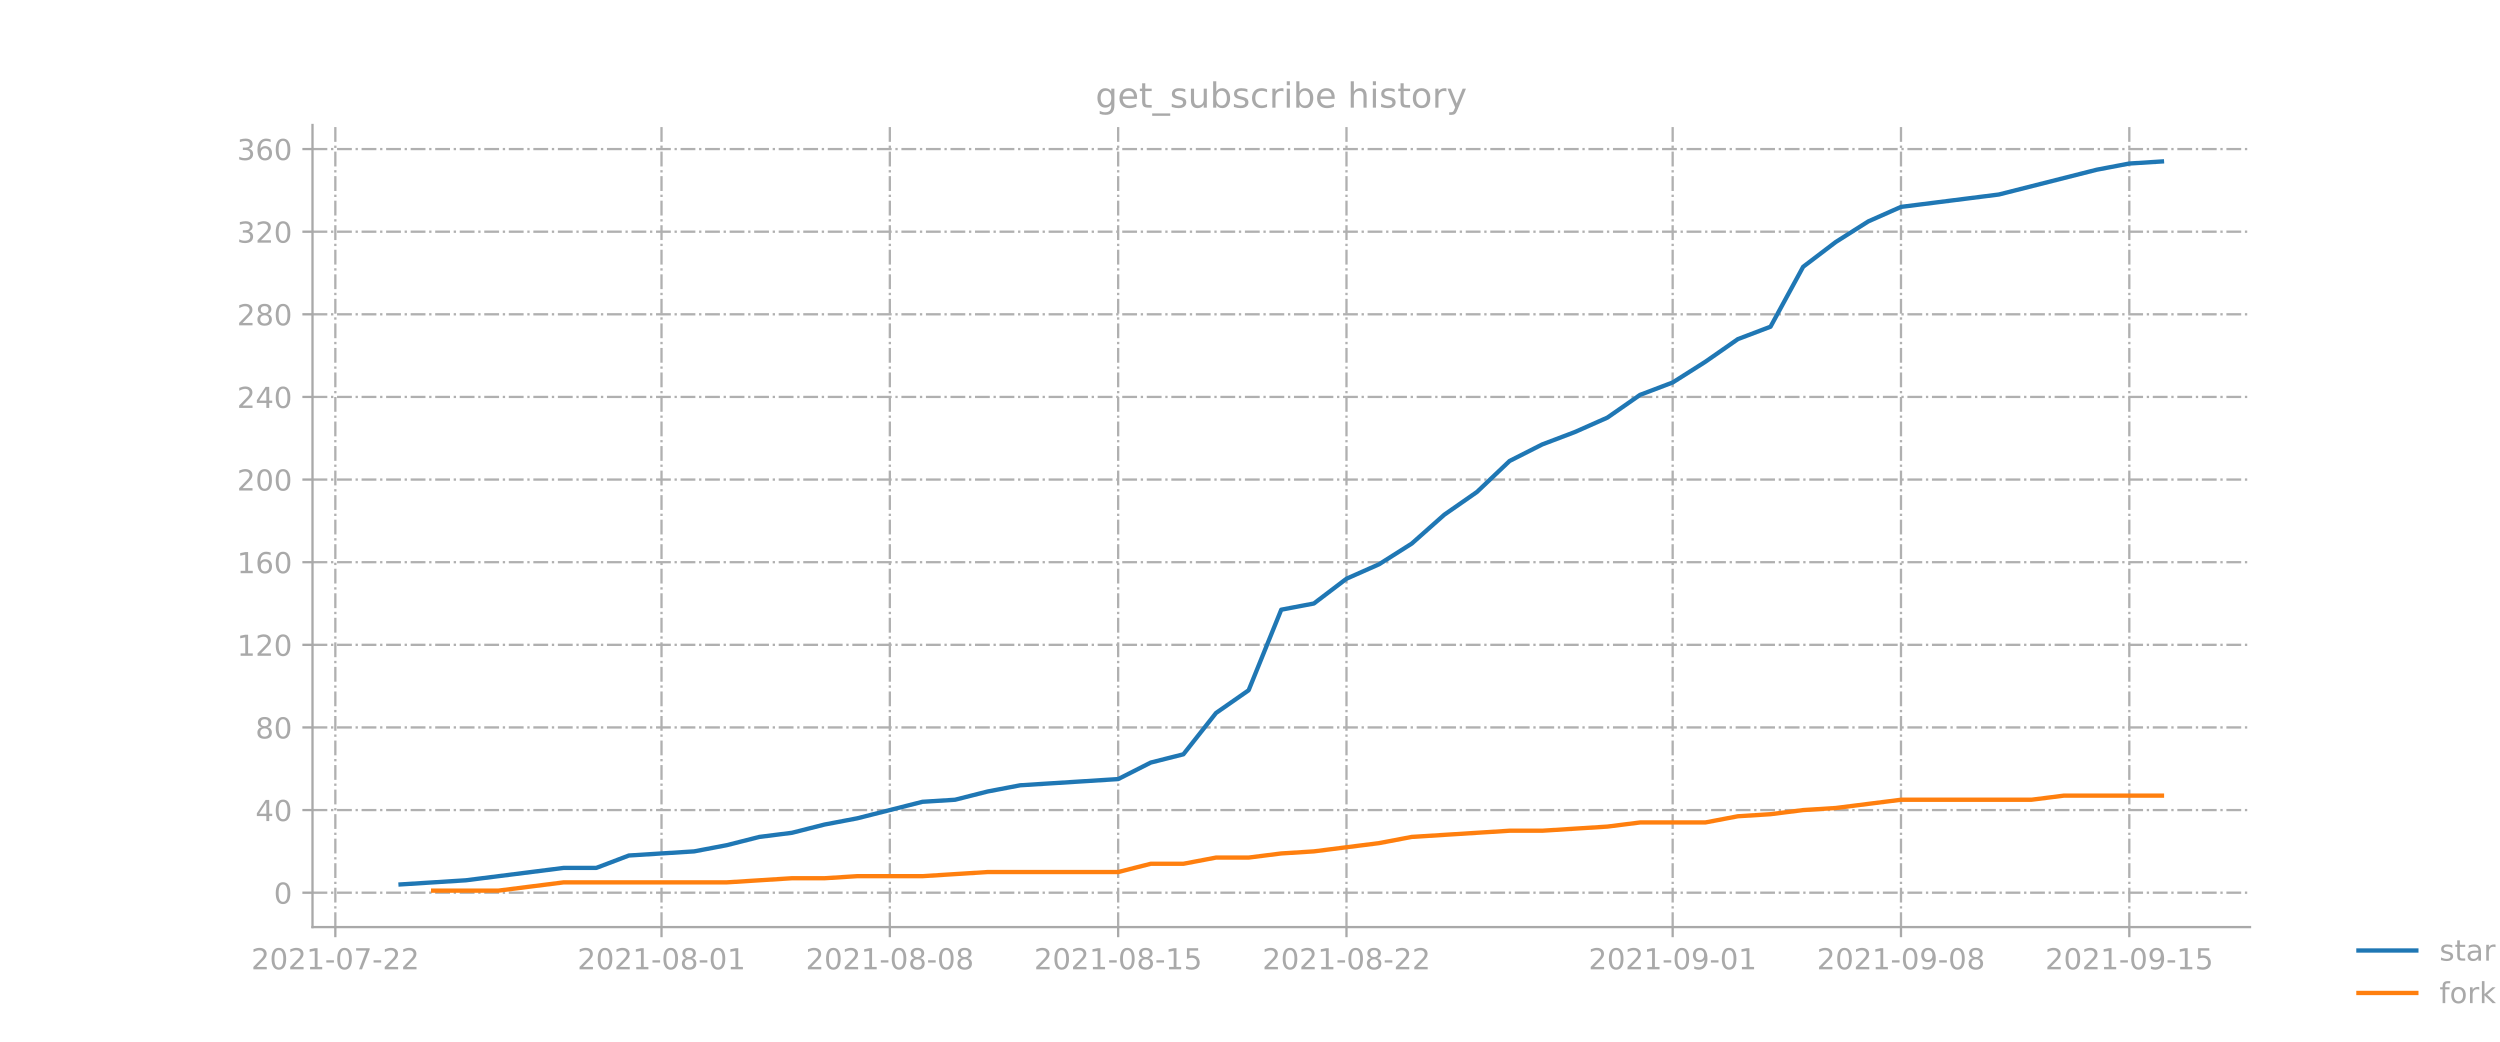
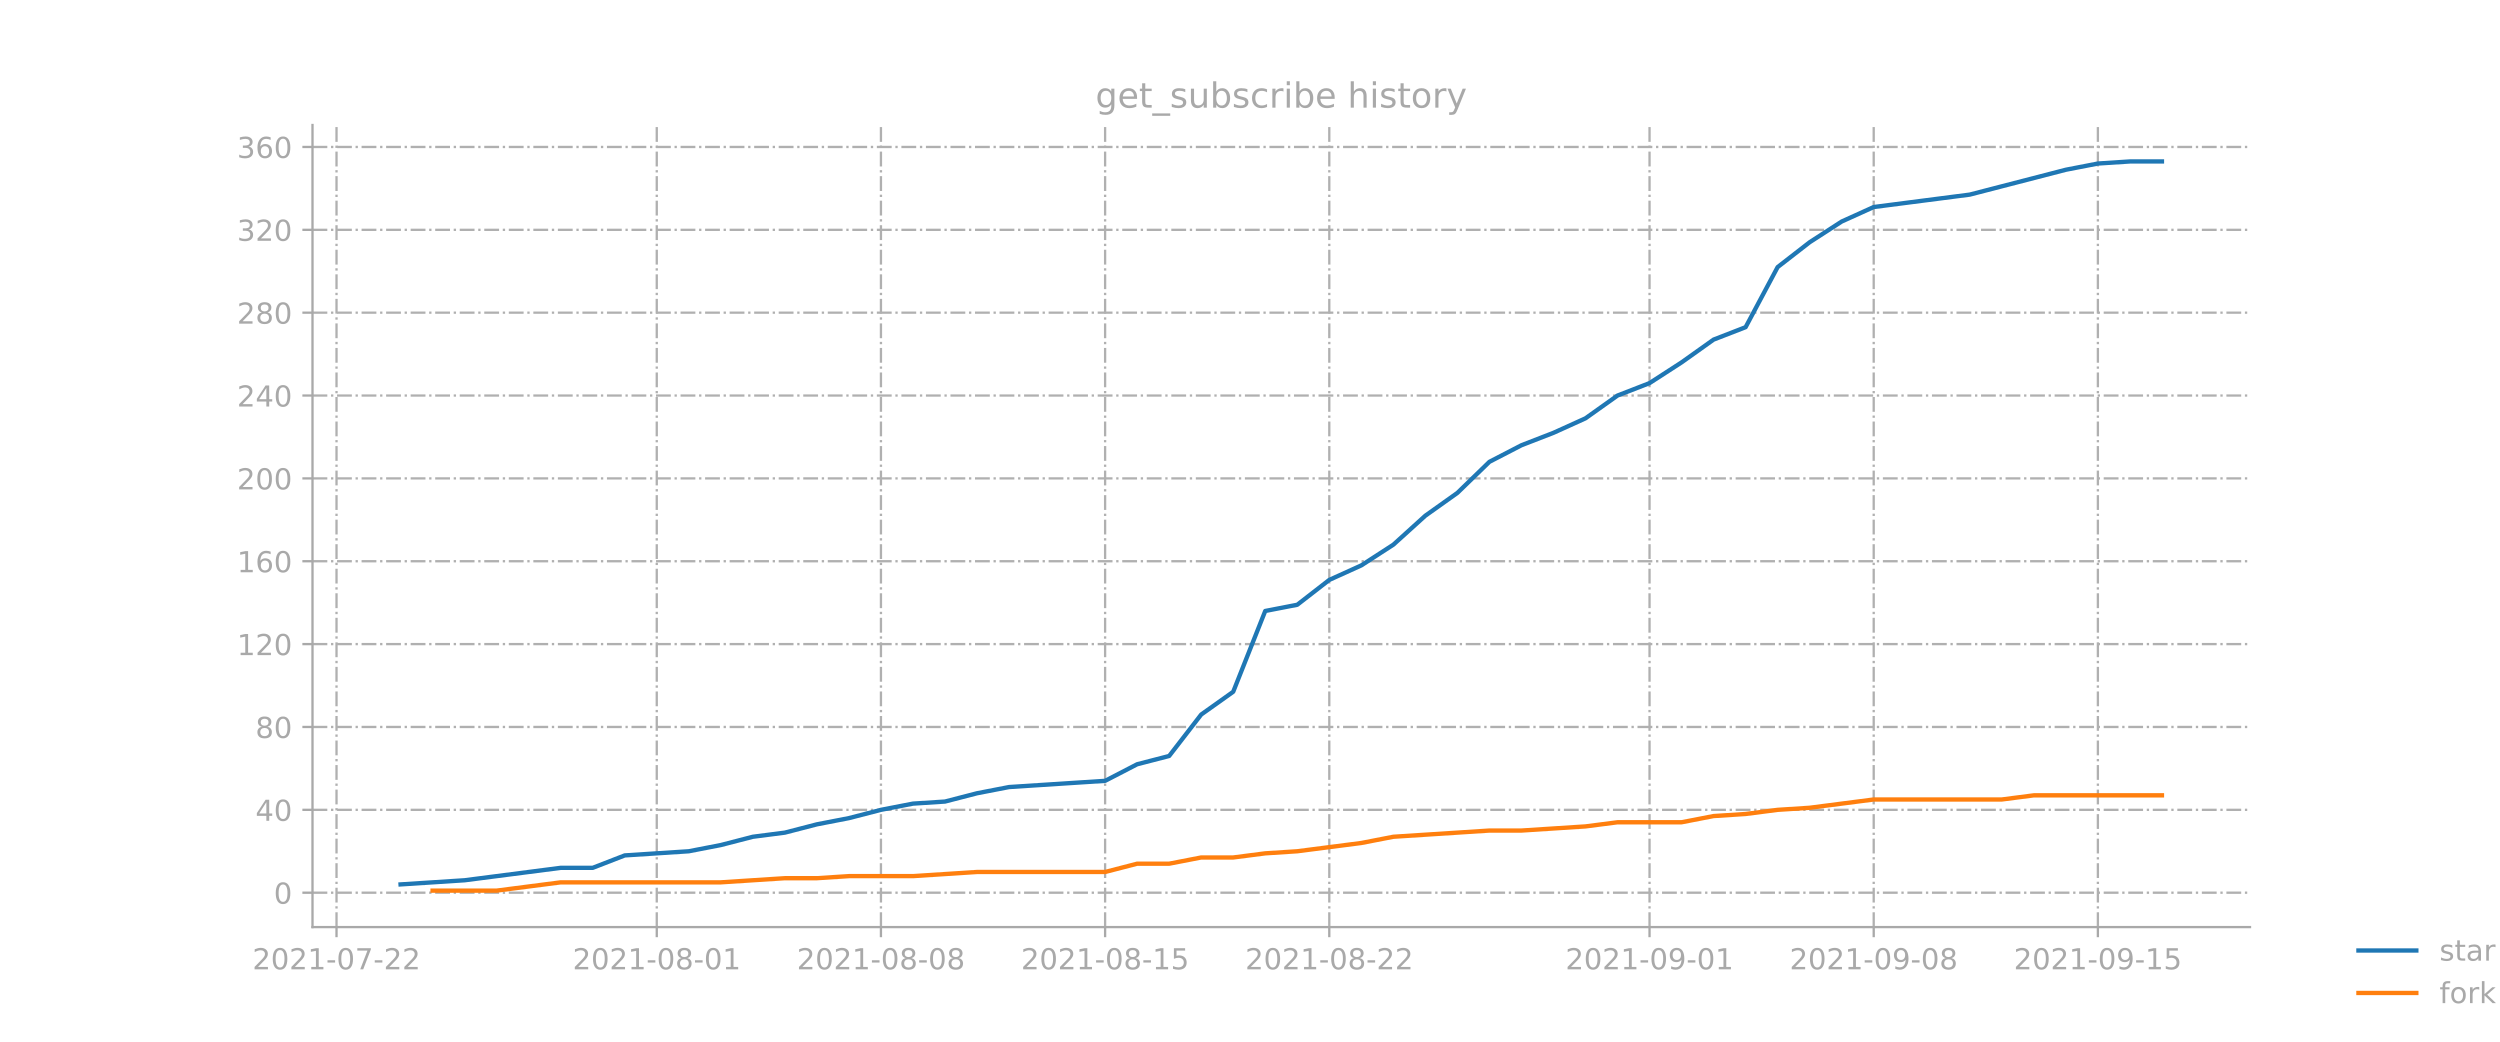
<svg xmlns="http://www.w3.org/2000/svg" xmlns:xlink="http://www.w3.org/1999/xlink" height="360pt" version="1.1" viewBox="0 0 864 360" width="864pt">
  <defs>
    <style type="text/css">*{stroke-linecap:butt;stroke-linejoin:round;}</style>
  </defs>
  <g id="figure_1">
    <g id="patch_1">
      <path d="M 0 360  L 864 360  L 864 0  L 0 0  z " style="fill:none;opacity:0;" />
    </g>
    <g id="axes_1">
      <g id="patch_2">
        <path d="M 108 320.4  L 777.6 320.4  L 777.6 43.2  L 108 43.2  z " style="fill:none;opacity:0;" />
      </g>
      <g id="matplotlib.axis_1">
        <g id="xtick_1">
          <g id="line2d_1">
-             <path clip-path="url(#pe7bf4f828c)" d="M 115.891 320.4  L 115.891 43.2  " style="fill:none;stroke:#b0b0b0;stroke-dasharray:5.12,1.28,0.8,1.28;stroke-dashoffset:0;stroke-width:0.8;" />
+             <path clip-path="url(#pb72293b1ea)" d="M 116.301 320.4  L 116.301 43.2  " style="fill:none;stroke:#b0b0b0;stroke-dasharray:5.12,1.28,0.8,1.28;stroke-dashoffset:0;stroke-width:0.8;" />
          </g>
          <g id="line2d_2">
            <defs>
-               <path d="M 0 0  L 0 3.5  " id="me2aef69a62" style="stroke:#a9a9a9;stroke-width:0.8;" />
+               <path d="M 0 0  L 0 3.5  " id="m30d42996ba" style="stroke:#a9a9a9;stroke-width:0.8;" />
            </defs>
            <g>
-               <use style="fill:#a9a9a9;stroke:#a9a9a9;stroke-width:0.8;" x="115.891" xlink:href="#me2aef69a62" y="320.4" />
+               <use style="fill:#a9a9a9;stroke:#a9a9a9;stroke-width:0.8;" x="116.301" xlink:href="#m30d42996ba" y="320.4" />
            </g>
          </g>
          <g id="text_1">
-             <g style="fill:#a9a9a9;" transform="translate(86.8331 334.9984)scale(0.1 -0.1)">
+             <g style="fill:#a9a9a9;" transform="translate(87.24301 334.9984)scale(0.1 -0.1)">
              <defs>
                <path d="M 1228 531  L 3431 531  L 3431 0  L 469 0  L 469 531  Q 828 903 1448 1529  Q 2069 2156 2228 2338  Q 2531 2678 2651 2914  Q 2772 3150 2772 3378  Q 2772 3750 2511 3984  Q 2250 4219 1831 4219  Q 1534 4219 1204 4116  Q 875 4013 500 3803  L 500 4441  Q 881 4594 1212 4672  Q 1544 4750 1819 4750  Q 2544 4750 2975 4387  Q 3406 4025 3406 3419  Q 3406 3131 3298 2873  Q 3191 2616 2906 2266  Q 2828 2175 2409 1742  Q 1991 1309 1228 531  z " id="DejaVuSans-32" transform="scale(0.015625)" />
                <path d="M 2034 4250  Q 1547 4250 1301 3770  Q 1056 3291 1056 2328  Q 1056 1369 1301 889  Q 1547 409 2034 409  Q 2525 409 2770 889  Q 3016 1369 3016 2328  Q 3016 3291 2770 3770  Q 2525 4250 2034 4250  z M 2034 4750  Q 2819 4750 3233 4129  Q 3647 3509 3647 2328  Q 3647 1150 3233 529  Q 2819 -91 2034 -91  Q 1250 -91 836 529  Q 422 1150 422 2328  Q 422 3509 836 4129  Q 1250 4750 2034 4750  z " id="DejaVuSans-30" transform="scale(0.015625)" />
                <path d="M 794 531  L 1825 531  L 1825 4091  L 703 3866  L 703 4441  L 1819 4666  L 2450 4666  L 2450 531  L 3481 531  L 3481 0  L 794 0  L 794 531  z " id="DejaVuSans-31" transform="scale(0.015625)" />
                <path d="M 313 2009  L 1997 2009  L 1997 1497  L 313 1497  L 313 2009  z " id="DejaVuSans-2d" transform="scale(0.015625)" />
                <path d="M 525 4666  L 3525 4666  L 3525 4397  L 1831 0  L 1172 0  L 2766 4134  L 525 4134  L 525 4666  z " id="DejaVuSans-37" transform="scale(0.015625)" />
              </defs>
              <use xlink:href="#DejaVuSans-32" />
              <use x="63.623" xlink:href="#DejaVuSans-30" />
              <use x="127.246" xlink:href="#DejaVuSans-32" />
              <use x="190.869" xlink:href="#DejaVuSans-31" />
              <use x="254.492" xlink:href="#DejaVuSans-2d" />
              <use x="290.576" xlink:href="#DejaVuSans-30" />
              <use x="354.199" xlink:href="#DejaVuSans-37" />
              <use x="417.822" xlink:href="#DejaVuSans-2d" />
              <use x="453.906" xlink:href="#DejaVuSans-32" />
              <use x="517.529" xlink:href="#DejaVuSans-32" />
            </g>
          </g>
        </g>
        <g id="xtick_2">
          <g id="line2d_3">
-             <path clip-path="url(#pe7bf4f828c)" d="M 228.618 320.4  L 228.618 43.2  " style="fill:none;stroke:#b0b0b0;stroke-dasharray:5.12,1.28,0.8,1.28;stroke-dashoffset:0;stroke-width:0.8;" />
+             <path clip-path="url(#pb72293b1ea)" d="M 226.979 320.4  L 226.979 43.2  " style="fill:none;stroke:#b0b0b0;stroke-dasharray:5.12,1.28,0.8,1.28;stroke-dashoffset:0;stroke-width:0.8;" />
          </g>
          <g id="line2d_4">
            <g>
-               <use style="fill:#a9a9a9;stroke:#a9a9a9;stroke-width:0.8;" x="228.618" xlink:href="#me2aef69a62" y="320.4" />
+               <use style="fill:#a9a9a9;stroke:#a9a9a9;stroke-width:0.8;" x="226.979" xlink:href="#m30d42996ba" y="320.4" />
            </g>
          </g>
          <g id="text_2">
-             <g style="fill:#a9a9a9;" transform="translate(199.5604 334.9984)scale(0.1 -0.1)">
+             <g style="fill:#a9a9a9;" transform="translate(197.9207 334.9984)scale(0.1 -0.1)">
              <defs>
                <path d="M 2034 2216  Q 1584 2216 1326 1975  Q 1069 1734 1069 1313  Q 1069 891 1326 650  Q 1584 409 2034 409  Q 2484 409 2743 651  Q 3003 894 3003 1313  Q 3003 1734 2745 1975  Q 2488 2216 2034 2216  z M 1403 2484  Q 997 2584 770 2862  Q 544 3141 544 3541  Q 544 4100 942 4425  Q 1341 4750 2034 4750  Q 2731 4750 3128 4425  Q 3525 4100 3525 3541  Q 3525 3141 3298 2862  Q 3072 2584 2669 2484  Q 3125 2378 3379 2068  Q 3634 1759 3634 1313  Q 3634 634 3220 271  Q 2806 -91 2034 -91  Q 1263 -91 848 271  Q 434 634 434 1313  Q 434 1759 690 2068  Q 947 2378 1403 2484  z M 1172 3481  Q 1172 3119 1398 2916  Q 1625 2713 2034 2713  Q 2441 2713 2670 2916  Q 2900 3119 2900 3481  Q 2900 3844 2670 4047  Q 2441 4250 2034 4250  Q 1625 4250 1398 4047  Q 1172 3844 1172 3481  z " id="DejaVuSans-38" transform="scale(0.015625)" />
              </defs>
              <use xlink:href="#DejaVuSans-32" />
              <use x="63.623" xlink:href="#DejaVuSans-30" />
              <use x="127.246" xlink:href="#DejaVuSans-32" />
              <use x="190.869" xlink:href="#DejaVuSans-31" />
              <use x="254.492" xlink:href="#DejaVuSans-2d" />
              <use x="290.576" xlink:href="#DejaVuSans-30" />
              <use x="354.199" xlink:href="#DejaVuSans-38" />
              <use x="417.822" xlink:href="#DejaVuSans-2d" />
              <use x="453.906" xlink:href="#DejaVuSans-30" />
              <use x="517.529" xlink:href="#DejaVuSans-31" />
            </g>
          </g>
        </g>
        <g id="xtick_3">
          <g id="line2d_5">
-             <path clip-path="url(#pe7bf4f828c)" d="M 307.527 320.4  L 307.527 43.2  " style="fill:none;stroke:#b0b0b0;stroke-dasharray:5.12,1.28,0.8,1.28;stroke-dashoffset:0;stroke-width:0.8;" />
+             <path clip-path="url(#pb72293b1ea)" d="M 304.453 320.4  L 304.453 43.2  " style="fill:none;stroke:#b0b0b0;stroke-dasharray:5.12,1.28,0.8,1.28;stroke-dashoffset:0;stroke-width:0.8;" />
          </g>
          <g id="line2d_6">
            <g>
-               <use style="fill:#a9a9a9;stroke:#a9a9a9;stroke-width:0.8;" x="307.527" xlink:href="#me2aef69a62" y="320.4" />
+               <use style="fill:#a9a9a9;stroke:#a9a9a9;stroke-width:0.8;" x="304.453" xlink:href="#m30d42996ba" y="320.4" />
            </g>
          </g>
          <g id="text_3">
-             <g style="fill:#a9a9a9;" transform="translate(278.4695 334.9984)scale(0.1 -0.1)">
+             <g style="fill:#a9a9a9;" transform="translate(275.3951 334.9984)scale(0.1 -0.1)">
              <use xlink:href="#DejaVuSans-32" />
              <use x="63.623" xlink:href="#DejaVuSans-30" />
              <use x="127.246" xlink:href="#DejaVuSans-32" />
              <use x="190.869" xlink:href="#DejaVuSans-31" />
              <use x="254.492" xlink:href="#DejaVuSans-2d" />
              <use x="290.576" xlink:href="#DejaVuSans-30" />
              <use x="354.199" xlink:href="#DejaVuSans-38" />
              <use x="417.822" xlink:href="#DejaVuSans-2d" />
              <use x="453.906" xlink:href="#DejaVuSans-30" />
              <use x="517.529" xlink:href="#DejaVuSans-38" />
            </g>
          </g>
        </g>
        <g id="xtick_4">
          <g id="line2d_7">
-             <path clip-path="url(#pe7bf4f828c)" d="M 386.436 320.4  L 386.436 43.2  " style="fill:none;stroke:#b0b0b0;stroke-dasharray:5.12,1.28,0.8,1.28;stroke-dashoffset:0;stroke-width:0.8;" />
+             <path clip-path="url(#pb72293b1ea)" d="M 381.927 320.4  L 381.927 43.2  " style="fill:none;stroke:#b0b0b0;stroke-dasharray:5.12,1.28,0.8,1.28;stroke-dashoffset:0;stroke-width:0.8;" />
          </g>
          <g id="line2d_8">
            <g>
-               <use style="fill:#a9a9a9;stroke:#a9a9a9;stroke-width:0.8;" x="386.436" xlink:href="#me2aef69a62" y="320.4" />
+               <use style="fill:#a9a9a9;stroke:#a9a9a9;stroke-width:0.8;" x="381.927" xlink:href="#m30d42996ba" y="320.4" />
            </g>
          </g>
          <g id="text_4">
-             <g style="fill:#a9a9a9;" transform="translate(357.3786 334.9984)scale(0.1 -0.1)">
+             <g style="fill:#a9a9a9;" transform="translate(352.8695 334.9984)scale(0.1 -0.1)">
              <defs>
                <path d="M 691 4666  L 3169 4666  L 3169 4134  L 1269 4134  L 1269 2991  Q 1406 3038 1543 3061  Q 1681 3084 1819 3084  Q 2600 3084 3056 2656  Q 3513 2228 3513 1497  Q 3513 744 3044 326  Q 2575 -91 1722 -91  Q 1428 -91 1123 -41  Q 819 9 494 109  L 494 744  Q 775 591 1075 516  Q 1375 441 1709 441  Q 2250 441 2565 725  Q 2881 1009 2881 1497  Q 2881 1984 2565 2268  Q 2250 2553 1709 2553  Q 1456 2553 1204 2497  Q 953 2441 691 2322  L 691 4666  z " id="DejaVuSans-35" transform="scale(0.015625)" />
              </defs>
              <use xlink:href="#DejaVuSans-32" />
              <use x="63.623" xlink:href="#DejaVuSans-30" />
              <use x="127.246" xlink:href="#DejaVuSans-32" />
              <use x="190.869" xlink:href="#DejaVuSans-31" />
              <use x="254.492" xlink:href="#DejaVuSans-2d" />
              <use x="290.576" xlink:href="#DejaVuSans-30" />
              <use x="354.199" xlink:href="#DejaVuSans-38" />
              <use x="417.822" xlink:href="#DejaVuSans-2d" />
              <use x="453.906" xlink:href="#DejaVuSans-31" />
              <use x="517.529" xlink:href="#DejaVuSans-35" />
            </g>
          </g>
        </g>
        <g id="xtick_5">
          <g id="line2d_9">
-             <path clip-path="url(#pe7bf4f828c)" d="M 465.345 320.4  L 465.345 43.2  " style="fill:none;stroke:#b0b0b0;stroke-dasharray:5.12,1.28,0.8,1.28;stroke-dashoffset:0;stroke-width:0.8;" />
+             <path clip-path="url(#pb72293b1ea)" d="M 459.402 320.4  L 459.402 43.2  " style="fill:none;stroke:#b0b0b0;stroke-dasharray:5.12,1.28,0.8,1.28;stroke-dashoffset:0;stroke-width:0.8;" />
          </g>
          <g id="line2d_10">
            <g>
-               <use style="fill:#a9a9a9;stroke:#a9a9a9;stroke-width:0.8;" x="465.345" xlink:href="#me2aef69a62" y="320.4" />
+               <use style="fill:#a9a9a9;stroke:#a9a9a9;stroke-width:0.8;" x="459.402" xlink:href="#m30d42996ba" y="320.4" />
            </g>
          </g>
          <g id="text_5">
-             <g style="fill:#a9a9a9;" transform="translate(436.2876 334.9984)scale(0.1 -0.1)">
+             <g style="fill:#a9a9a9;" transform="translate(430.3438 334.9984)scale(0.1 -0.1)">
              <use xlink:href="#DejaVuSans-32" />
              <use x="63.623" xlink:href="#DejaVuSans-30" />
              <use x="127.246" xlink:href="#DejaVuSans-32" />
              <use x="190.869" xlink:href="#DejaVuSans-31" />
              <use x="254.492" xlink:href="#DejaVuSans-2d" />
              <use x="290.576" xlink:href="#DejaVuSans-30" />
              <use x="354.199" xlink:href="#DejaVuSans-38" />
              <use x="417.822" xlink:href="#DejaVuSans-2d" />
              <use x="453.906" xlink:href="#DejaVuSans-32" />
              <use x="517.529" xlink:href="#DejaVuSans-32" />
            </g>
          </g>
        </g>
        <g id="xtick_6">
          <g id="line2d_11">
-             <path clip-path="url(#pe7bf4f828c)" d="M 578.073 320.4  L 578.073 43.2  " style="fill:none;stroke:#b0b0b0;stroke-dasharray:5.12,1.28,0.8,1.28;stroke-dashoffset:0;stroke-width:0.8;" />
+             <path clip-path="url(#pb72293b1ea)" d="M 570.079 320.4  L 570.079 43.2  " style="fill:none;stroke:#b0b0b0;stroke-dasharray:5.12,1.28,0.8,1.28;stroke-dashoffset:0;stroke-width:0.8;" />
          </g>
          <g id="line2d_12">
            <g>
-               <use style="fill:#a9a9a9;stroke:#a9a9a9;stroke-width:0.8;" x="578.073" xlink:href="#me2aef69a62" y="320.4" />
+               <use style="fill:#a9a9a9;stroke:#a9a9a9;stroke-width:0.8;" x="570.079" xlink:href="#m30d42996ba" y="320.4" />
            </g>
          </g>
          <g id="text_6">
-             <g style="fill:#a9a9a9;" transform="translate(549.0149 334.9984)scale(0.1 -0.1)">
+             <g style="fill:#a9a9a9;" transform="translate(541.0215 334.9984)scale(0.1 -0.1)">
              <defs>
                <path d="M 703 97  L 703 672  Q 941 559 1184 500  Q 1428 441 1663 441  Q 2288 441 2617 861  Q 2947 1281 2994 2138  Q 2813 1869 2534 1725  Q 2256 1581 1919 1581  Q 1219 1581 811 2004  Q 403 2428 403 3163  Q 403 3881 828 4315  Q 1253 4750 1959 4750  Q 2769 4750 3195 4129  Q 3622 3509 3622 2328  Q 3622 1225 3098 567  Q 2575 -91 1691 -91  Q 1453 -91 1209 -44  Q 966 3 703 97  z M 1959 2075  Q 2384 2075 2632 2365  Q 2881 2656 2881 3163  Q 2881 3666 2632 3958  Q 2384 4250 1959 4250  Q 1534 4250 1286 3958  Q 1038 3666 1038 3163  Q 1038 2656 1286 2365  Q 1534 2075 1959 2075  z " id="DejaVuSans-39" transform="scale(0.015625)" />
              </defs>
              <use xlink:href="#DejaVuSans-32" />
              <use x="63.623" xlink:href="#DejaVuSans-30" />
              <use x="127.246" xlink:href="#DejaVuSans-32" />
              <use x="190.869" xlink:href="#DejaVuSans-31" />
              <use x="254.492" xlink:href="#DejaVuSans-2d" />
              <use x="290.576" xlink:href="#DejaVuSans-30" />
              <use x="354.199" xlink:href="#DejaVuSans-39" />
              <use x="417.822" xlink:href="#DejaVuSans-2d" />
              <use x="453.906" xlink:href="#DejaVuSans-30" />
              <use x="517.529" xlink:href="#DejaVuSans-31" />
            </g>
          </g>
        </g>
        <g id="xtick_7">
          <g id="line2d_13">
-             <path clip-path="url(#pe7bf4f828c)" d="M 656.982 320.4  L 656.982 43.2  " style="fill:none;stroke:#b0b0b0;stroke-dasharray:5.12,1.28,0.8,1.28;stroke-dashoffset:0;stroke-width:0.8;" />
+             <path clip-path="url(#pb72293b1ea)" d="M 647.554 320.4  L 647.554 43.2  " style="fill:none;stroke:#b0b0b0;stroke-dasharray:5.12,1.28,0.8,1.28;stroke-dashoffset:0;stroke-width:0.8;" />
          </g>
          <g id="line2d_14">
            <g>
-               <use style="fill:#a9a9a9;stroke:#a9a9a9;stroke-width:0.8;" x="656.982" xlink:href="#me2aef69a62" y="320.4" />
+               <use style="fill:#a9a9a9;stroke:#a9a9a9;stroke-width:0.8;" x="647.554" xlink:href="#m30d42996ba" y="320.4" />
            </g>
          </g>
          <g id="text_7">
-             <g style="fill:#a9a9a9;" transform="translate(627.924 334.9984)scale(0.1 -0.1)">
+             <g style="fill:#a9a9a9;" transform="translate(618.4959 334.9984)scale(0.1 -0.1)">
              <use xlink:href="#DejaVuSans-32" />
              <use x="63.623" xlink:href="#DejaVuSans-30" />
              <use x="127.246" xlink:href="#DejaVuSans-32" />
              <use x="190.869" xlink:href="#DejaVuSans-31" />
              <use x="254.492" xlink:href="#DejaVuSans-2d" />
              <use x="290.576" xlink:href="#DejaVuSans-30" />
              <use x="354.199" xlink:href="#DejaVuSans-39" />
              <use x="417.822" xlink:href="#DejaVuSans-2d" />
              <use x="453.906" xlink:href="#DejaVuSans-30" />
              <use x="517.529" xlink:href="#DejaVuSans-38" />
            </g>
          </g>
        </g>
        <g id="xtick_8">
          <g id="line2d_15">
-             <path clip-path="url(#pe7bf4f828c)" d="M 735.891 320.4  L 735.891 43.2  " style="fill:none;stroke:#b0b0b0;stroke-dasharray:5.12,1.28,0.8,1.28;stroke-dashoffset:0;stroke-width:0.8;" />
+             <path clip-path="url(#pb72293b1ea)" d="M 725.028 320.4  L 725.028 43.2  " style="fill:none;stroke:#b0b0b0;stroke-dasharray:5.12,1.28,0.8,1.28;stroke-dashoffset:0;stroke-width:0.8;" />
          </g>
          <g id="line2d_16">
            <g>
-               <use style="fill:#a9a9a9;stroke:#a9a9a9;stroke-width:0.8;" x="735.891" xlink:href="#me2aef69a62" y="320.4" />
+               <use style="fill:#a9a9a9;stroke:#a9a9a9;stroke-width:0.8;" x="725.028" xlink:href="#m30d42996ba" y="320.4" />
            </g>
          </g>
          <g id="text_8">
-             <g style="fill:#a9a9a9;" transform="translate(706.8331 334.9984)scale(0.1 -0.1)">
+             <g style="fill:#a9a9a9;" transform="translate(695.9703 334.9984)scale(0.1 -0.1)">
              <use xlink:href="#DejaVuSans-32" />
              <use x="63.623" xlink:href="#DejaVuSans-30" />
              <use x="127.246" xlink:href="#DejaVuSans-32" />
              <use x="190.869" xlink:href="#DejaVuSans-31" />
              <use x="254.492" xlink:href="#DejaVuSans-2d" />
              <use x="290.576" xlink:href="#DejaVuSans-30" />
              <use x="354.199" xlink:href="#DejaVuSans-39" />
              <use x="417.822" xlink:href="#DejaVuSans-2d" />
              <use x="453.906" xlink:href="#DejaVuSans-31" />
              <use x="517.529" xlink:href="#DejaVuSans-35" />
            </g>
          </g>
        </g>
      </g>
      <g id="matplotlib.axis_2">
        <g id="ytick_1">
          <g id="line2d_17">
-             <path clip-path="url(#pe7bf4f828c)" d="M 108 308.514  L 777.6 308.514  " style="fill:none;stroke:#b0b0b0;stroke-dasharray:5.12,1.28,0.8,1.28;stroke-dashoffset:0;stroke-width:0.8;" />
+             <path clip-path="url(#pb72293b1ea)" d="M 108 308.516  L 777.6 308.516  " style="fill:none;stroke:#b0b0b0;stroke-dasharray:5.12,1.28,0.8,1.28;stroke-dashoffset:0;stroke-width:0.8;" />
          </g>
          <g id="line2d_18">
            <defs>
-               <path d="M 0 0  L -3.5 0  " id="me43ac91589" style="stroke:#a9a9a9;stroke-width:0.8;" />
+               <path d="M 0 0  L -3.5 0  " id="m87c7db0635" style="stroke:#a9a9a9;stroke-width:0.8;" />
            </defs>
            <g>
-               <use style="fill:#a9a9a9;stroke:#a9a9a9;stroke-width:0.8;" x="108" xlink:href="#me43ac91589" y="308.514" />
+               <use style="fill:#a9a9a9;stroke:#a9a9a9;stroke-width:0.8;" x="108" xlink:href="#m87c7db0635" y="308.516" />
            </g>
          </g>
          <g id="text_9">
-             <g style="fill:#a9a9a9;" transform="translate(94.6375 312.3131)scale(0.1 -0.1)">
+             <g style="fill:#a9a9a9;" transform="translate(94.6375 312.3151)scale(0.1 -0.1)">
              <use xlink:href="#DejaVuSans-30" />
            </g>
          </g>
        </g>
        <g id="ytick_2">
          <g id="line2d_19">
-             <path clip-path="url(#pe7bf4f828c)" d="M 108 279.959  L 777.6 279.959  " style="fill:none;stroke:#b0b0b0;stroke-dasharray:5.12,1.28,0.8,1.28;stroke-dashoffset:0;stroke-width:0.8;" />
+             <path clip-path="url(#pb72293b1ea)" d="M 108 279.88  L 777.6 279.88  " style="fill:none;stroke:#b0b0b0;stroke-dasharray:5.12,1.28,0.8,1.28;stroke-dashoffset:0;stroke-width:0.8;" />
          </g>
          <g id="line2d_20">
            <g>
-               <use style="fill:#a9a9a9;stroke:#a9a9a9;stroke-width:0.8;" x="108" xlink:href="#me43ac91589" y="279.959" />
+               <use style="fill:#a9a9a9;stroke:#a9a9a9;stroke-width:0.8;" x="108" xlink:href="#m87c7db0635" y="279.88" />
            </g>
          </g>
          <g id="text_10">
-             <g style="fill:#a9a9a9;" transform="translate(88.275 283.7579)scale(0.1 -0.1)">
+             <g style="fill:#a9a9a9;" transform="translate(88.275 283.6788)scale(0.1 -0.1)">
              <defs>
                <path d="M 2419 4116  L 825 1625  L 2419 1625  L 2419 4116  z M 2253 4666  L 3047 4666  L 3047 1625  L 3713 1625  L 3713 1100  L 3047 1100  L 3047 0  L 2419 0  L 2419 1100  L 313 1100  L 313 1709  L 2253 4666  z " id="DejaVuSans-34" transform="scale(0.015625)" />
              </defs>
              <use xlink:href="#DejaVuSans-34" />
              <use x="63.623" xlink:href="#DejaVuSans-30" />
            </g>
          </g>
        </g>
        <g id="ytick_3">
          <g id="line2d_21">
-             <path clip-path="url(#pe7bf4f828c)" d="M 108 251.403  L 777.6 251.403  " style="fill:none;stroke:#b0b0b0;stroke-dasharray:5.12,1.28,0.8,1.28;stroke-dashoffset:0;stroke-width:0.8;" />
+             <path clip-path="url(#pb72293b1ea)" d="M 108 251.243  L 777.6 251.243  " style="fill:none;stroke:#b0b0b0;stroke-dasharray:5.12,1.28,0.8,1.28;stroke-dashoffset:0;stroke-width:0.8;" />
          </g>
          <g id="line2d_22">
            <g>
-               <use style="fill:#a9a9a9;stroke:#a9a9a9;stroke-width:0.8;" x="108" xlink:href="#me43ac91589" y="251.403" />
+               <use style="fill:#a9a9a9;stroke:#a9a9a9;stroke-width:0.8;" x="108" xlink:href="#m87c7db0635" y="251.243" />
            </g>
          </g>
          <g id="text_11">
-             <g style="fill:#a9a9a9;" transform="translate(88.275 255.2026)scale(0.1 -0.1)">
+             <g style="fill:#a9a9a9;" transform="translate(88.275 255.0424)scale(0.1 -0.1)">
              <use xlink:href="#DejaVuSans-38" />
              <use x="63.623" xlink:href="#DejaVuSans-30" />
            </g>
          </g>
        </g>
        <g id="ytick_4">
          <g id="line2d_23">
-             <path clip-path="url(#pe7bf4f828c)" d="M 108 222.848  L 777.6 222.848  " style="fill:none;stroke:#b0b0b0;stroke-dasharray:5.12,1.28,0.8,1.28;stroke-dashoffset:0;stroke-width:0.8;" />
+             <path clip-path="url(#pb72293b1ea)" d="M 108 222.607  L 777.6 222.607  " style="fill:none;stroke:#b0b0b0;stroke-dasharray:5.12,1.28,0.8,1.28;stroke-dashoffset:0;stroke-width:0.8;" />
          </g>
          <g id="line2d_24">
            <g>
-               <use style="fill:#a9a9a9;stroke:#a9a9a9;stroke-width:0.8;" x="108" xlink:href="#me43ac91589" y="222.848" />
+               <use style="fill:#a9a9a9;stroke:#a9a9a9;stroke-width:0.8;" x="108" xlink:href="#m87c7db0635" y="222.607" />
            </g>
          </g>
          <g id="text_12">
-             <g style="fill:#a9a9a9;" transform="translate(81.9125 226.6474)scale(0.1 -0.1)">
+             <g style="fill:#a9a9a9;" transform="translate(81.9125 226.406)scale(0.1 -0.1)">
              <use xlink:href="#DejaVuSans-31" />
              <use x="63.623" xlink:href="#DejaVuSans-32" />
              <use x="127.246" xlink:href="#DejaVuSans-30" />
            </g>
          </g>
        </g>
        <g id="ytick_5">
          <g id="line2d_25">
-             <path clip-path="url(#pe7bf4f828c)" d="M 108 194.293  L 777.6 194.293  " style="fill:none;stroke:#b0b0b0;stroke-dasharray:5.12,1.28,0.8,1.28;stroke-dashoffset:0;stroke-width:0.8;" />
+             <path clip-path="url(#pb72293b1ea)" d="M 108 193.97  L 777.6 193.97  " style="fill:none;stroke:#b0b0b0;stroke-dasharray:5.12,1.28,0.8,1.28;stroke-dashoffset:0;stroke-width:0.8;" />
          </g>
          <g id="line2d_26">
            <g>
-               <use style="fill:#a9a9a9;stroke:#a9a9a9;stroke-width:0.8;" x="108" xlink:href="#me43ac91589" y="194.293" />
+               <use style="fill:#a9a9a9;stroke:#a9a9a9;stroke-width:0.8;" x="108" xlink:href="#m87c7db0635" y="193.97" />
            </g>
          </g>
          <g id="text_13">
-             <g style="fill:#a9a9a9;" transform="translate(81.9125 198.0921)scale(0.1 -0.1)">
+             <g style="fill:#a9a9a9;" transform="translate(81.9125 197.7697)scale(0.1 -0.1)">
              <defs>
                <path d="M 2113 2584  Q 1688 2584 1439 2293  Q 1191 2003 1191 1497  Q 1191 994 1439 701  Q 1688 409 2113 409  Q 2538 409 2786 701  Q 3034 994 3034 1497  Q 3034 2003 2786 2293  Q 2538 2584 2113 2584  z M 3366 4563  L 3366 3988  Q 3128 4100 2886 4159  Q 2644 4219 2406 4219  Q 1781 4219 1451 3797  Q 1122 3375 1075 2522  Q 1259 2794 1537 2939  Q 1816 3084 2150 3084  Q 2853 3084 3261 2657  Q 3669 2231 3669 1497  Q 3669 778 3244 343  Q 2819 -91 2113 -91  Q 1303 -91 875 529  Q 447 1150 447 2328  Q 447 3434 972 4092  Q 1497 4750 2381 4750  Q 2619 4750 2861 4703  Q 3103 4656 3366 4563  z " id="DejaVuSans-36" transform="scale(0.015625)" />
              </defs>
              <use xlink:href="#DejaVuSans-31" />
              <use x="63.623" xlink:href="#DejaVuSans-36" />
              <use x="127.246" xlink:href="#DejaVuSans-30" />
            </g>
          </g>
        </g>
        <g id="ytick_6">
          <g id="line2d_27">
-             <path clip-path="url(#pe7bf4f828c)" d="M 108 165.738  L 777.6 165.738  " style="fill:none;stroke:#b0b0b0;stroke-dasharray:5.12,1.28,0.8,1.28;stroke-dashoffset:0;stroke-width:0.8;" />
+             <path clip-path="url(#pb72293b1ea)" d="M 108 165.334  L 777.6 165.334  " style="fill:none;stroke:#b0b0b0;stroke-dasharray:5.12,1.28,0.8,1.28;stroke-dashoffset:0;stroke-width:0.8;" />
          </g>
          <g id="line2d_28">
            <g>
-               <use style="fill:#a9a9a9;stroke:#a9a9a9;stroke-width:0.8;" x="108" xlink:href="#me43ac91589" y="165.738" />
+               <use style="fill:#a9a9a9;stroke:#a9a9a9;stroke-width:0.8;" x="108" xlink:href="#m87c7db0635" y="165.334" />
            </g>
          </g>
          <g id="text_14">
-             <g style="fill:#a9a9a9;" transform="translate(81.9125 169.5369)scale(0.1 -0.1)">
+             <g style="fill:#a9a9a9;" transform="translate(81.9125 169.1333)scale(0.1 -0.1)">
              <use xlink:href="#DejaVuSans-32" />
              <use x="63.623" xlink:href="#DejaVuSans-30" />
              <use x="127.246" xlink:href="#DejaVuSans-30" />
            </g>
          </g>
        </g>
        <g id="ytick_7">
          <g id="line2d_29">
-             <path clip-path="url(#pe7bf4f828c)" d="M 108 137.182  L 777.6 137.182  " style="fill:none;stroke:#b0b0b0;stroke-dasharray:5.12,1.28,0.8,1.28;stroke-dashoffset:0;stroke-width:0.8;" />
+             <path clip-path="url(#pb72293b1ea)" d="M 108 136.698  L 777.6 136.698  " style="fill:none;stroke:#b0b0b0;stroke-dasharray:5.12,1.28,0.8,1.28;stroke-dashoffset:0;stroke-width:0.8;" />
          </g>
          <g id="line2d_30">
            <g>
-               <use style="fill:#a9a9a9;stroke:#a9a9a9;stroke-width:0.8;" x="108" xlink:href="#me43ac91589" y="137.182" />
+               <use style="fill:#a9a9a9;stroke:#a9a9a9;stroke-width:0.8;" x="108" xlink:href="#m87c7db0635" y="136.698" />
            </g>
          </g>
          <g id="text_15">
-             <g style="fill:#a9a9a9;" transform="translate(81.9125 140.9817)scale(0.1 -0.1)">
+             <g style="fill:#a9a9a9;" transform="translate(81.9125 140.4969)scale(0.1 -0.1)">
              <use xlink:href="#DejaVuSans-32" />
              <use x="63.623" xlink:href="#DejaVuSans-34" />
              <use x="127.246" xlink:href="#DejaVuSans-30" />
            </g>
          </g>
        </g>
        <g id="ytick_8">
          <g id="line2d_31">
-             <path clip-path="url(#pe7bf4f828c)" d="M 108 108.627  L 777.6 108.627  " style="fill:none;stroke:#b0b0b0;stroke-dasharray:5.12,1.28,0.8,1.28;stroke-dashoffset:0;stroke-width:0.8;" />
+             <path clip-path="url(#pb72293b1ea)" d="M 108 108.061  L 777.6 108.061  " style="fill:none;stroke:#b0b0b0;stroke-dasharray:5.12,1.28,0.8,1.28;stroke-dashoffset:0;stroke-width:0.8;" />
          </g>
          <g id="line2d_32">
            <g>
-               <use style="fill:#a9a9a9;stroke:#a9a9a9;stroke-width:0.8;" x="108" xlink:href="#me43ac91589" y="108.627" />
+               <use style="fill:#a9a9a9;stroke:#a9a9a9;stroke-width:0.8;" x="108" xlink:href="#m87c7db0635" y="108.061" />
            </g>
          </g>
          <g id="text_16">
-             <g style="fill:#a9a9a9;" transform="translate(81.9125 112.4264)scale(0.1 -0.1)">
+             <g style="fill:#a9a9a9;" transform="translate(81.9125 111.8606)scale(0.1 -0.1)">
              <use xlink:href="#DejaVuSans-32" />
              <use x="63.623" xlink:href="#DejaVuSans-38" />
              <use x="127.246" xlink:href="#DejaVuSans-30" />
            </g>
          </g>
        </g>
        <g id="ytick_9">
          <g id="line2d_33">
-             <path clip-path="url(#pe7bf4f828c)" d="M 108 80.072  L 777.6 80.072  " style="fill:none;stroke:#b0b0b0;stroke-dasharray:5.12,1.28,0.8,1.28;stroke-dashoffset:0;stroke-width:0.8;" />
+             <path clip-path="url(#pb72293b1ea)" d="M 108 79.425  L 777.6 79.425  " style="fill:none;stroke:#b0b0b0;stroke-dasharray:5.12,1.28,0.8,1.28;stroke-dashoffset:0;stroke-width:0.8;" />
          </g>
          <g id="line2d_34">
            <g>
-               <use style="fill:#a9a9a9;stroke:#a9a9a9;stroke-width:0.8;" x="108" xlink:href="#me43ac91589" y="80.072" />
+               <use style="fill:#a9a9a9;stroke:#a9a9a9;stroke-width:0.8;" x="108" xlink:href="#m87c7db0635" y="79.425" />
            </g>
          </g>
          <g id="text_17">
-             <g style="fill:#a9a9a9;" transform="translate(81.9125 83.87117)scale(0.1 -0.1)">
+             <g style="fill:#a9a9a9;" transform="translate(81.9125 83.22422)scale(0.1 -0.1)">
              <defs>
                <path d="M 2597 2516  Q 3050 2419 3304 2112  Q 3559 1806 3559 1356  Q 3559 666 3084 287  Q 2609 -91 1734 -91  Q 1441 -91 1130 -33  Q 819 25 488 141  L 488 750  Q 750 597 1062 519  Q 1375 441 1716 441  Q 2309 441 2620 675  Q 2931 909 2931 1356  Q 2931 1769 2642 2001  Q 2353 2234 1838 2234  L 1294 2234  L 1294 2753  L 1863 2753  Q 2328 2753 2575 2939  Q 2822 3125 2822 3475  Q 2822 3834 2567 4026  Q 2313 4219 1838 4219  Q 1578 4219 1281 4162  Q 984 4106 628 3988  L 628 4550  Q 988 4650 1302 4700  Q 1616 4750 1894 4750  Q 2613 4750 3031 4423  Q 3450 4097 3450 3541  Q 3450 3153 3228 2886  Q 3006 2619 2597 2516  z " id="DejaVuSans-33" transform="scale(0.015625)" />
              </defs>
              <use xlink:href="#DejaVuSans-33" />
              <use x="63.623" xlink:href="#DejaVuSans-32" />
              <use x="127.246" xlink:href="#DejaVuSans-30" />
            </g>
          </g>
        </g>
        <g id="ytick_10">
          <g id="line2d_35">
-             <path clip-path="url(#pe7bf4f828c)" d="M 108 51.517  L 777.6 51.517  " style="fill:none;stroke:#b0b0b0;stroke-dasharray:5.12,1.28,0.8,1.28;stroke-dashoffset:0;stroke-width:0.8;" />
+             <path clip-path="url(#pb72293b1ea)" d="M 108 50.789  L 777.6 50.789  " style="fill:none;stroke:#b0b0b0;stroke-dasharray:5.12,1.28,0.8,1.28;stroke-dashoffset:0;stroke-width:0.8;" />
          </g>
          <g id="line2d_36">
            <g>
-               <use style="fill:#a9a9a9;stroke:#a9a9a9;stroke-width:0.8;" x="108" xlink:href="#me43ac91589" y="51.517" />
+               <use style="fill:#a9a9a9;stroke:#a9a9a9;stroke-width:0.8;" x="108" xlink:href="#m87c7db0635" y="50.789" />
            </g>
          </g>
          <g id="text_18">
-             <g style="fill:#a9a9a9;" transform="translate(81.9125 55.31593)scale(0.1 -0.1)">
+             <g style="fill:#a9a9a9;" transform="translate(81.9125 54.58785)scale(0.1 -0.1)">
              <use xlink:href="#DejaVuSans-33" />
              <use x="63.623" xlink:href="#DejaVuSans-36" />
              <use x="127.246" xlink:href="#DejaVuSans-30" />
            </g>
          </g>
        </g>
      </g>
      <g id="line2d_37">
-         <path clip-path="url(#pe7bf4f828c)" d="M 138.436 305.658  L 149.709 304.944  L 160.982 304.231  L 172.255 302.803  L 183.527 301.375  L 194.8 299.947  L 206.073 299.947  L 217.345 295.664  L 228.618 294.95  L 239.891 294.236  L 251.164 292.095  L 262.436 289.239  L 273.709 287.811  L 284.982 284.956  L 296.255 282.814  L 307.527 279.959  L 318.8 277.103  L 330.073 276.389  L 341.345 273.534  L 352.618 271.392  L 363.891 270.678  L 375.164 269.964  L 386.436 269.25  L 397.709 263.539  L 408.982 260.684  L 420.255 246.406  L 431.527 238.554  L 442.8 210.712  L 454.073 208.571  L 465.345 200.004  L 476.618 195.007  L 487.891 187.868  L 499.164 177.874  L 510.436 170.021  L 521.709 159.313  L 532.982 153.602  L 544.255 149.318  L 555.527 144.321  L 566.8 136.469  L 578.073 132.185  L 589.345 125.046  L 600.618 117.194  L 611.891 112.91  L 623.164 92.208  L 634.436 83.641  L 645.709 76.503  L 656.982 71.505  L 668.255 70.078  L 679.527 68.65  L 690.8 67.222  L 702.073 64.367  L 713.345 61.511  L 724.618 58.656  L 735.891 56.514  L 747.164 55.8  " style="fill:none;stroke:#1f77b4;stroke-linecap:square;stroke-width:1.5;" />
+         <path clip-path="url(#pb72293b1ea)" d="M 138.436 305.652  L 149.504 304.936  L 160.572 304.22  L 171.64 302.789  L 182.707 301.357  L 193.775 299.925  L 204.843 299.925  L 215.911 295.63  L 226.979 294.914  L 238.046 294.198  L 249.114 292.05  L 260.182 289.186  L 271.25 287.755  L 282.317 284.891  L 293.385 282.743  L 304.453 279.88  L 315.521 277.732  L 326.588 277.016  L 337.656 274.152  L 348.724 272.005  L 359.792 271.289  L 370.86 270.573  L 381.927 269.857  L 392.995 264.13  L 404.063 261.266  L 415.131 246.948  L 426.198 239.073  L 437.266 211.152  L 448.334 209.005  L 459.402 200.414  L 470.469 195.402  L 481.537 188.243  L 492.605 178.22  L 503.673 170.345  L 514.74 159.607  L 525.808 153.88  L 536.876 149.584  L 547.944 144.573  L 559.012 136.698  L 570.079 132.402  L 581.147 125.243  L 592.215 117.368  L 603.283 113.073  L 614.35 92.311  L 625.418 83.72  L 636.486 76.561  L 647.554 71.55  L 658.621 70.118  L 669.689 68.686  L 680.757 67.255  L 691.825 64.391  L 702.893 61.527  L 713.96 58.664  L 725.028 56.516  L 736.096 55.8  L 747.164 55.8  " style="fill:none;stroke:#1f77b4;stroke-linecap:square;stroke-width:1.5;" />
      </g>
      <g id="line2d_38">
-         <path clip-path="url(#pe7bf4f828c)" d="M 149.709 307.8  L 160.982 307.8  L 172.255 307.8  L 183.527 306.372  L 194.8 304.944  L 206.073 304.944  L 217.345 304.944  L 228.618 304.944  L 239.891 304.944  L 251.164 304.944  L 262.436 304.231  L 273.709 303.517  L 284.982 303.517  L 296.255 302.803  L 307.527 302.803  L 318.8 302.803  L 330.073 302.089  L 341.345 301.375  L 352.618 301.375  L 363.891 301.375  L 375.164 301.375  L 386.436 301.375  L 397.709 298.52  L 408.982 298.52  L 420.255 296.378  L 431.527 296.378  L 442.8 294.95  L 454.073 294.236  L 465.345 292.808  L 476.618 291.381  L 487.891 289.239  L 499.164 288.525  L 510.436 287.811  L 521.709 287.097  L 532.982 287.097  L 544.255 286.384  L 555.527 285.67  L 566.8 284.242  L 578.073 284.242  L 589.345 284.242  L 600.618 282.1  L 611.891 281.386  L 623.164 279.959  L 634.436 279.245  L 645.709 277.817  L 656.982 276.389  L 668.255 276.389  L 679.527 276.389  L 690.8 276.389  L 702.073 276.389  L 713.345 274.961  L 724.618 274.961  L 735.891 274.961  L 747.164 274.961  " style="fill:none;stroke:#ff7f0e;stroke-linecap:square;stroke-width:1.5;" />
+         <path clip-path="url(#pb72293b1ea)" d="M 149.504 307.8  L 160.572 307.8  L 171.64 307.8  L 182.707 306.368  L 193.775 304.936  L 204.843 304.936  L 215.911 304.936  L 226.979 304.936  L 238.046 304.936  L 249.114 304.936  L 260.182 304.22  L 271.25 303.505  L 282.317 303.505  L 293.385 302.789  L 304.453 302.789  L 315.521 302.789  L 326.588 302.073  L 337.656 301.357  L 348.724 301.357  L 359.792 301.357  L 370.86 301.357  L 381.927 301.357  L 392.995 298.493  L 404.063 298.493  L 415.131 296.345  L 426.198 296.345  L 437.266 294.914  L 448.334 294.198  L 459.402 292.766  L 470.469 291.334  L 481.537 289.186  L 492.605 288.47  L 503.673 287.755  L 514.74 287.039  L 525.808 287.039  L 536.876 286.323  L 547.944 285.607  L 559.012 284.175  L 570.079 284.175  L 581.147 284.175  L 592.215 282.027  L 603.283 281.311  L 614.35 279.88  L 625.418 279.164  L 636.486 277.732  L 647.554 276.3  L 658.621 276.3  L 669.689 276.3  L 680.757 276.3  L 691.825 276.3  L 702.893 274.868  L 713.96 274.868  L 725.028 274.868  L 736.096 274.868  L 747.164 274.868  " style="fill:none;stroke:#ff7f0e;stroke-linecap:square;stroke-width:1.5;" />
      </g>
      <g id="patch_3">
        <path d="M 108 320.4  L 108 43.2  " style="fill:none;stroke:#a9a9a9;stroke-linecap:square;stroke-linejoin:miter;stroke-width:0.8;" />
      </g>
      <g id="patch_4">
        <path d="M 777.6 320.4  L 777.6 43.2  " style="fill:none;" />
      </g>
      <g id="patch_5">
        <path d="M 108 320.4  L 777.6 320.4  " style="fill:none;stroke:#a9a9a9;stroke-linecap:square;stroke-linejoin:miter;stroke-width:0.8;" />
      </g>
      <g id="patch_6">
        <path d="M 108 43.2  L 777.6 43.2  " style="fill:none;" />
      </g>
      <g id="text_19">
        <g style="fill:#a9a9a9;" transform="translate(378.6075 37.2)scale(0.12 -0.12)">
          <defs>
            <path d="M 2906 1791  Q 2906 2416 2648 2759  Q 2391 3103 1925 3103  Q 1463 3103 1205 2759  Q 947 2416 947 1791  Q 947 1169 1205 825  Q 1463 481 1925 481  Q 2391 481 2648 825  Q 2906 1169 2906 1791  z M 3481 434  Q 3481 -459 3084 -895  Q 2688 -1331 1869 -1331  Q 1566 -1331 1297 -1286  Q 1028 -1241 775 -1147  L 775 -588  Q 1028 -725 1275 -790  Q 1522 -856 1778 -856  Q 2344 -856 2625 -561  Q 2906 -266 2906 331  L 2906 616  Q 2728 306 2450 153  Q 2172 0 1784 0  Q 1141 0 747 490  Q 353 981 353 1791  Q 353 2603 747 3093  Q 1141 3584 1784 3584  Q 2172 3584 2450 3431  Q 2728 3278 2906 2969  L 2906 3500  L 3481 3500  L 3481 434  z " id="DejaVuSans-67" transform="scale(0.015625)" />
            <path d="M 3597 1894  L 3597 1613  L 953 1613  Q 991 1019 1311 708  Q 1631 397 2203 397  Q 2534 397 2845 478  Q 3156 559 3463 722  L 3463 178  Q 3153 47 2828 -22  Q 2503 -91 2169 -91  Q 1331 -91 842 396  Q 353 884 353 1716  Q 353 2575 817 3079  Q 1281 3584 2069 3584  Q 2775 3584 3186 3129  Q 3597 2675 3597 1894  z M 3022 2063  Q 3016 2534 2758 2815  Q 2500 3097 2075 3097  Q 1594 3097 1305 2825  Q 1016 2553 972 2059  L 3022 2063  z " id="DejaVuSans-65" transform="scale(0.015625)" />
            <path d="M 1172 4494  L 1172 3500  L 2356 3500  L 2356 3053  L 1172 3053  L 1172 1153  Q 1172 725 1289 603  Q 1406 481 1766 481  L 2356 481  L 2356 0  L 1766 0  Q 1100 0 847 248  Q 594 497 594 1153  L 594 3053  L 172 3053  L 172 3500  L 594 3500  L 594 4494  L 1172 4494  z " id="DejaVuSans-74" transform="scale(0.015625)" />
            <path d="M 3263 -1063  L 3263 -1509  L -63 -1509  L -63 -1063  L 3263 -1063  z " id="DejaVuSans-5f" transform="scale(0.015625)" />
            <path d="M 2834 3397  L 2834 2853  Q 2591 2978 2328 3040  Q 2066 3103 1784 3103  Q 1356 3103 1142 2972  Q 928 2841 928 2578  Q 928 2378 1081 2264  Q 1234 2150 1697 2047  L 1894 2003  Q 2506 1872 2764 1633  Q 3022 1394 3022 966  Q 3022 478 2636 193  Q 2250 -91 1575 -91  Q 1294 -91 989 -36  Q 684 19 347 128  L 347 722  Q 666 556 975 473  Q 1284 391 1588 391  Q 1994 391 2212 530  Q 2431 669 2431 922  Q 2431 1156 2273 1281  Q 2116 1406 1581 1522  L 1381 1569  Q 847 1681 609 1914  Q 372 2147 372 2553  Q 372 3047 722 3315  Q 1072 3584 1716 3584  Q 2034 3584 2315 3537  Q 2597 3491 2834 3397  z " id="DejaVuSans-73" transform="scale(0.015625)" />
            <path d="M 544 1381  L 544 3500  L 1119 3500  L 1119 1403  Q 1119 906 1312 657  Q 1506 409 1894 409  Q 2359 409 2629 706  Q 2900 1003 2900 1516  L 2900 3500  L 3475 3500  L 3475 0  L 2900 0  L 2900 538  Q 2691 219 2414 64  Q 2138 -91 1772 -91  Q 1169 -91 856 284  Q 544 659 544 1381  z M 1991 3584  L 1991 3584  z " id="DejaVuSans-75" transform="scale(0.015625)" />
            <path d="M 3116 1747  Q 3116 2381 2855 2742  Q 2594 3103 2138 3103  Q 1681 3103 1420 2742  Q 1159 2381 1159 1747  Q 1159 1113 1420 752  Q 1681 391 2138 391  Q 2594 391 2855 752  Q 3116 1113 3116 1747  z M 1159 2969  Q 1341 3281 1617 3432  Q 1894 3584 2278 3584  Q 2916 3584 3314 3078  Q 3713 2572 3713 1747  Q 3713 922 3314 415  Q 2916 -91 2278 -91  Q 1894 -91 1617 61  Q 1341 213 1159 525  L 1159 0  L 581 0  L 581 4863  L 1159 4863  L 1159 2969  z " id="DejaVuSans-62" transform="scale(0.015625)" />
            <path d="M 3122 3366  L 3122 2828  Q 2878 2963 2633 3030  Q 2388 3097 2138 3097  Q 1578 3097 1268 2742  Q 959 2388 959 1747  Q 959 1106 1268 751  Q 1578 397 2138 397  Q 2388 397 2633 464  Q 2878 531 3122 666  L 3122 134  Q 2881 22 2623 -34  Q 2366 -91 2075 -91  Q 1284 -91 818 406  Q 353 903 353 1747  Q 353 2603 823 3093  Q 1294 3584 2113 3584  Q 2378 3584 2631 3529  Q 2884 3475 3122 3366  z " id="DejaVuSans-63" transform="scale(0.015625)" />
            <path d="M 2631 2963  Q 2534 3019 2420 3045  Q 2306 3072 2169 3072  Q 1681 3072 1420 2755  Q 1159 2438 1159 1844  L 1159 0  L 581 0  L 581 3500  L 1159 3500  L 1159 2956  Q 1341 3275 1631 3429  Q 1922 3584 2338 3584  Q 2397 3584 2469 3576  Q 2541 3569 2628 3553  L 2631 2963  z " id="DejaVuSans-72" transform="scale(0.015625)" />
            <path d="M 603 3500  L 1178 3500  L 1178 0  L 603 0  L 603 3500  z M 603 4863  L 1178 4863  L 1178 4134  L 603 4134  L 603 4863  z " id="DejaVuSans-69" transform="scale(0.015625)" />
            <path id="DejaVuSans-20" transform="scale(0.015625)" />
            <path d="M 3513 2113  L 3513 0  L 2938 0  L 2938 2094  Q 2938 2591 2744 2837  Q 2550 3084 2163 3084  Q 1697 3084 1428 2787  Q 1159 2491 1159 1978  L 1159 0  L 581 0  L 581 4863  L 1159 4863  L 1159 2956  Q 1366 3272 1645 3428  Q 1925 3584 2291 3584  Q 2894 3584 3203 3211  Q 3513 2838 3513 2113  z " id="DejaVuSans-68" transform="scale(0.015625)" />
            <path d="M 1959 3097  Q 1497 3097 1228 2736  Q 959 2375 959 1747  Q 959 1119 1226 758  Q 1494 397 1959 397  Q 2419 397 2687 759  Q 2956 1122 2956 1747  Q 2956 2369 2687 2733  Q 2419 3097 1959 3097  z M 1959 3584  Q 2709 3584 3137 3096  Q 3566 2609 3566 1747  Q 3566 888 3137 398  Q 2709 -91 1959 -91  Q 1206 -91 779 398  Q 353 888 353 1747  Q 353 2609 779 3096  Q 1206 3584 1959 3584  z " id="DejaVuSans-6f" transform="scale(0.015625)" />
            <path d="M 2059 -325  Q 1816 -950 1584 -1140  Q 1353 -1331 966 -1331  L 506 -1331  L 506 -850  L 844 -850  Q 1081 -850 1212 -737  Q 1344 -625 1503 -206  L 1606 56  L 191 3500  L 800 3500  L 1894 763  L 2988 3500  L 3597 3500  L 2059 -325  z " id="DejaVuSans-79" transform="scale(0.015625)" />
          </defs>
          <use xlink:href="#DejaVuSans-67" />
          <use x="63.477" xlink:href="#DejaVuSans-65" />
          <use x="125" xlink:href="#DejaVuSans-74" />
          <use x="164.209" xlink:href="#DejaVuSans-5f" />
          <use x="214.209" xlink:href="#DejaVuSans-73" />
          <use x="266.309" xlink:href="#DejaVuSans-75" />
          <use x="329.688" xlink:href="#DejaVuSans-62" />
          <use x="393.164" xlink:href="#DejaVuSans-73" />
          <use x="445.264" xlink:href="#DejaVuSans-63" />
          <use x="500.244" xlink:href="#DejaVuSans-72" />
          <use x="541.357" xlink:href="#DejaVuSans-69" />
          <use x="569.141" xlink:href="#DejaVuSans-62" />
          <use x="632.617" xlink:href="#DejaVuSans-65" />
          <use x="694.141" xlink:href="#DejaVuSans-20" />
          <use x="725.928" xlink:href="#DejaVuSans-68" />
          <use x="789.307" xlink:href="#DejaVuSans-69" />
          <use x="817.09" xlink:href="#DejaVuSans-73" />
          <use x="869.189" xlink:href="#DejaVuSans-74" />
          <use x="908.398" xlink:href="#DejaVuSans-6f" />
          <use x="969.58" xlink:href="#DejaVuSans-72" />
          <use x="1010.693" xlink:href="#DejaVuSans-79" />
        </g>
      </g>
      <g id="legend_1">
        <g id="line2d_39">
          <path d="M 815.08 328.498  L 835.08 328.498  " style="fill:none;stroke:#1f77b4;stroke-linecap:square;stroke-width:1.5;" />
        </g>
        <g id="line2d_40" />
        <g id="text_20">
          <g style="fill:#a9a9a9;" transform="translate(843.08 331.9984)scale(0.1 -0.1)">
            <defs>
              <path d="M 2194 1759  Q 1497 1759 1228 1600  Q 959 1441 959 1056  Q 959 750 1161 570  Q 1363 391 1709 391  Q 2188 391 2477 730  Q 2766 1069 2766 1631  L 2766 1759  L 2194 1759  z M 3341 1997  L 3341 0  L 2766 0  L 2766 531  Q 2569 213 2275 61  Q 1981 -91 1556 -91  Q 1019 -91 701 211  Q 384 513 384 1019  Q 384 1609 779 1909  Q 1175 2209 1959 2209  L 2766 2209  L 2766 2266  Q 2766 2663 2505 2880  Q 2244 3097 1772 3097  Q 1472 3097 1187 3025  Q 903 2953 641 2809  L 641 3341  Q 956 3463 1253 3523  Q 1550 3584 1831 3584  Q 2591 3584 2966 3190  Q 3341 2797 3341 1997  z " id="DejaVuSans-61" transform="scale(0.015625)" />
            </defs>
            <use xlink:href="#DejaVuSans-73" />
            <use x="52.1" xlink:href="#DejaVuSans-74" />
            <use x="91.309" xlink:href="#DejaVuSans-61" />
            <use x="152.588" xlink:href="#DejaVuSans-72" />
          </g>
        </g>
        <g id="line2d_41">
          <path d="M 815.08 343.177  L 835.08 343.177  " style="fill:none;stroke:#ff7f0e;stroke-linecap:square;stroke-width:1.5;" />
        </g>
        <g id="line2d_42" />
        <g id="text_21">
          <g style="fill:#a9a9a9;" transform="translate(843.08 346.6766)scale(0.1 -0.1)">
            <defs>
              <path d="M 2375 4863  L 2375 4384  L 1825 4384  Q 1516 4384 1395 4259  Q 1275 4134 1275 3809  L 1275 3500  L 2222 3500  L 2222 3053  L 1275 3053  L 1275 0  L 697 0  L 697 3053  L 147 3053  L 147 3500  L 697 3500  L 697 3744  Q 697 4328 969 4595  Q 1241 4863 1831 4863  L 2375 4863  z " id="DejaVuSans-66" transform="scale(0.015625)" />
              <path d="M 581 4863  L 1159 4863  L 1159 1991  L 2875 3500  L 3609 3500  L 1753 1863  L 3688 0  L 2938 0  L 1159 1709  L 1159 0  L 581 0  L 581 4863  z " id="DejaVuSans-6b" transform="scale(0.015625)" />
            </defs>
            <use xlink:href="#DejaVuSans-66" />
            <use x="35.205" xlink:href="#DejaVuSans-6f" />
            <use x="96.387" xlink:href="#DejaVuSans-72" />
            <use x="137.5" xlink:href="#DejaVuSans-6b" />
          </g>
        </g>
      </g>
    </g>
  </g>
  <defs>
-     <clipPath id="pe7bf4f828c">
+     <clipPath id="pb72293b1ea">
      <rect height="277.2" width="669.6" x="108" y="43.2" />
    </clipPath>
  </defs>
</svg>
